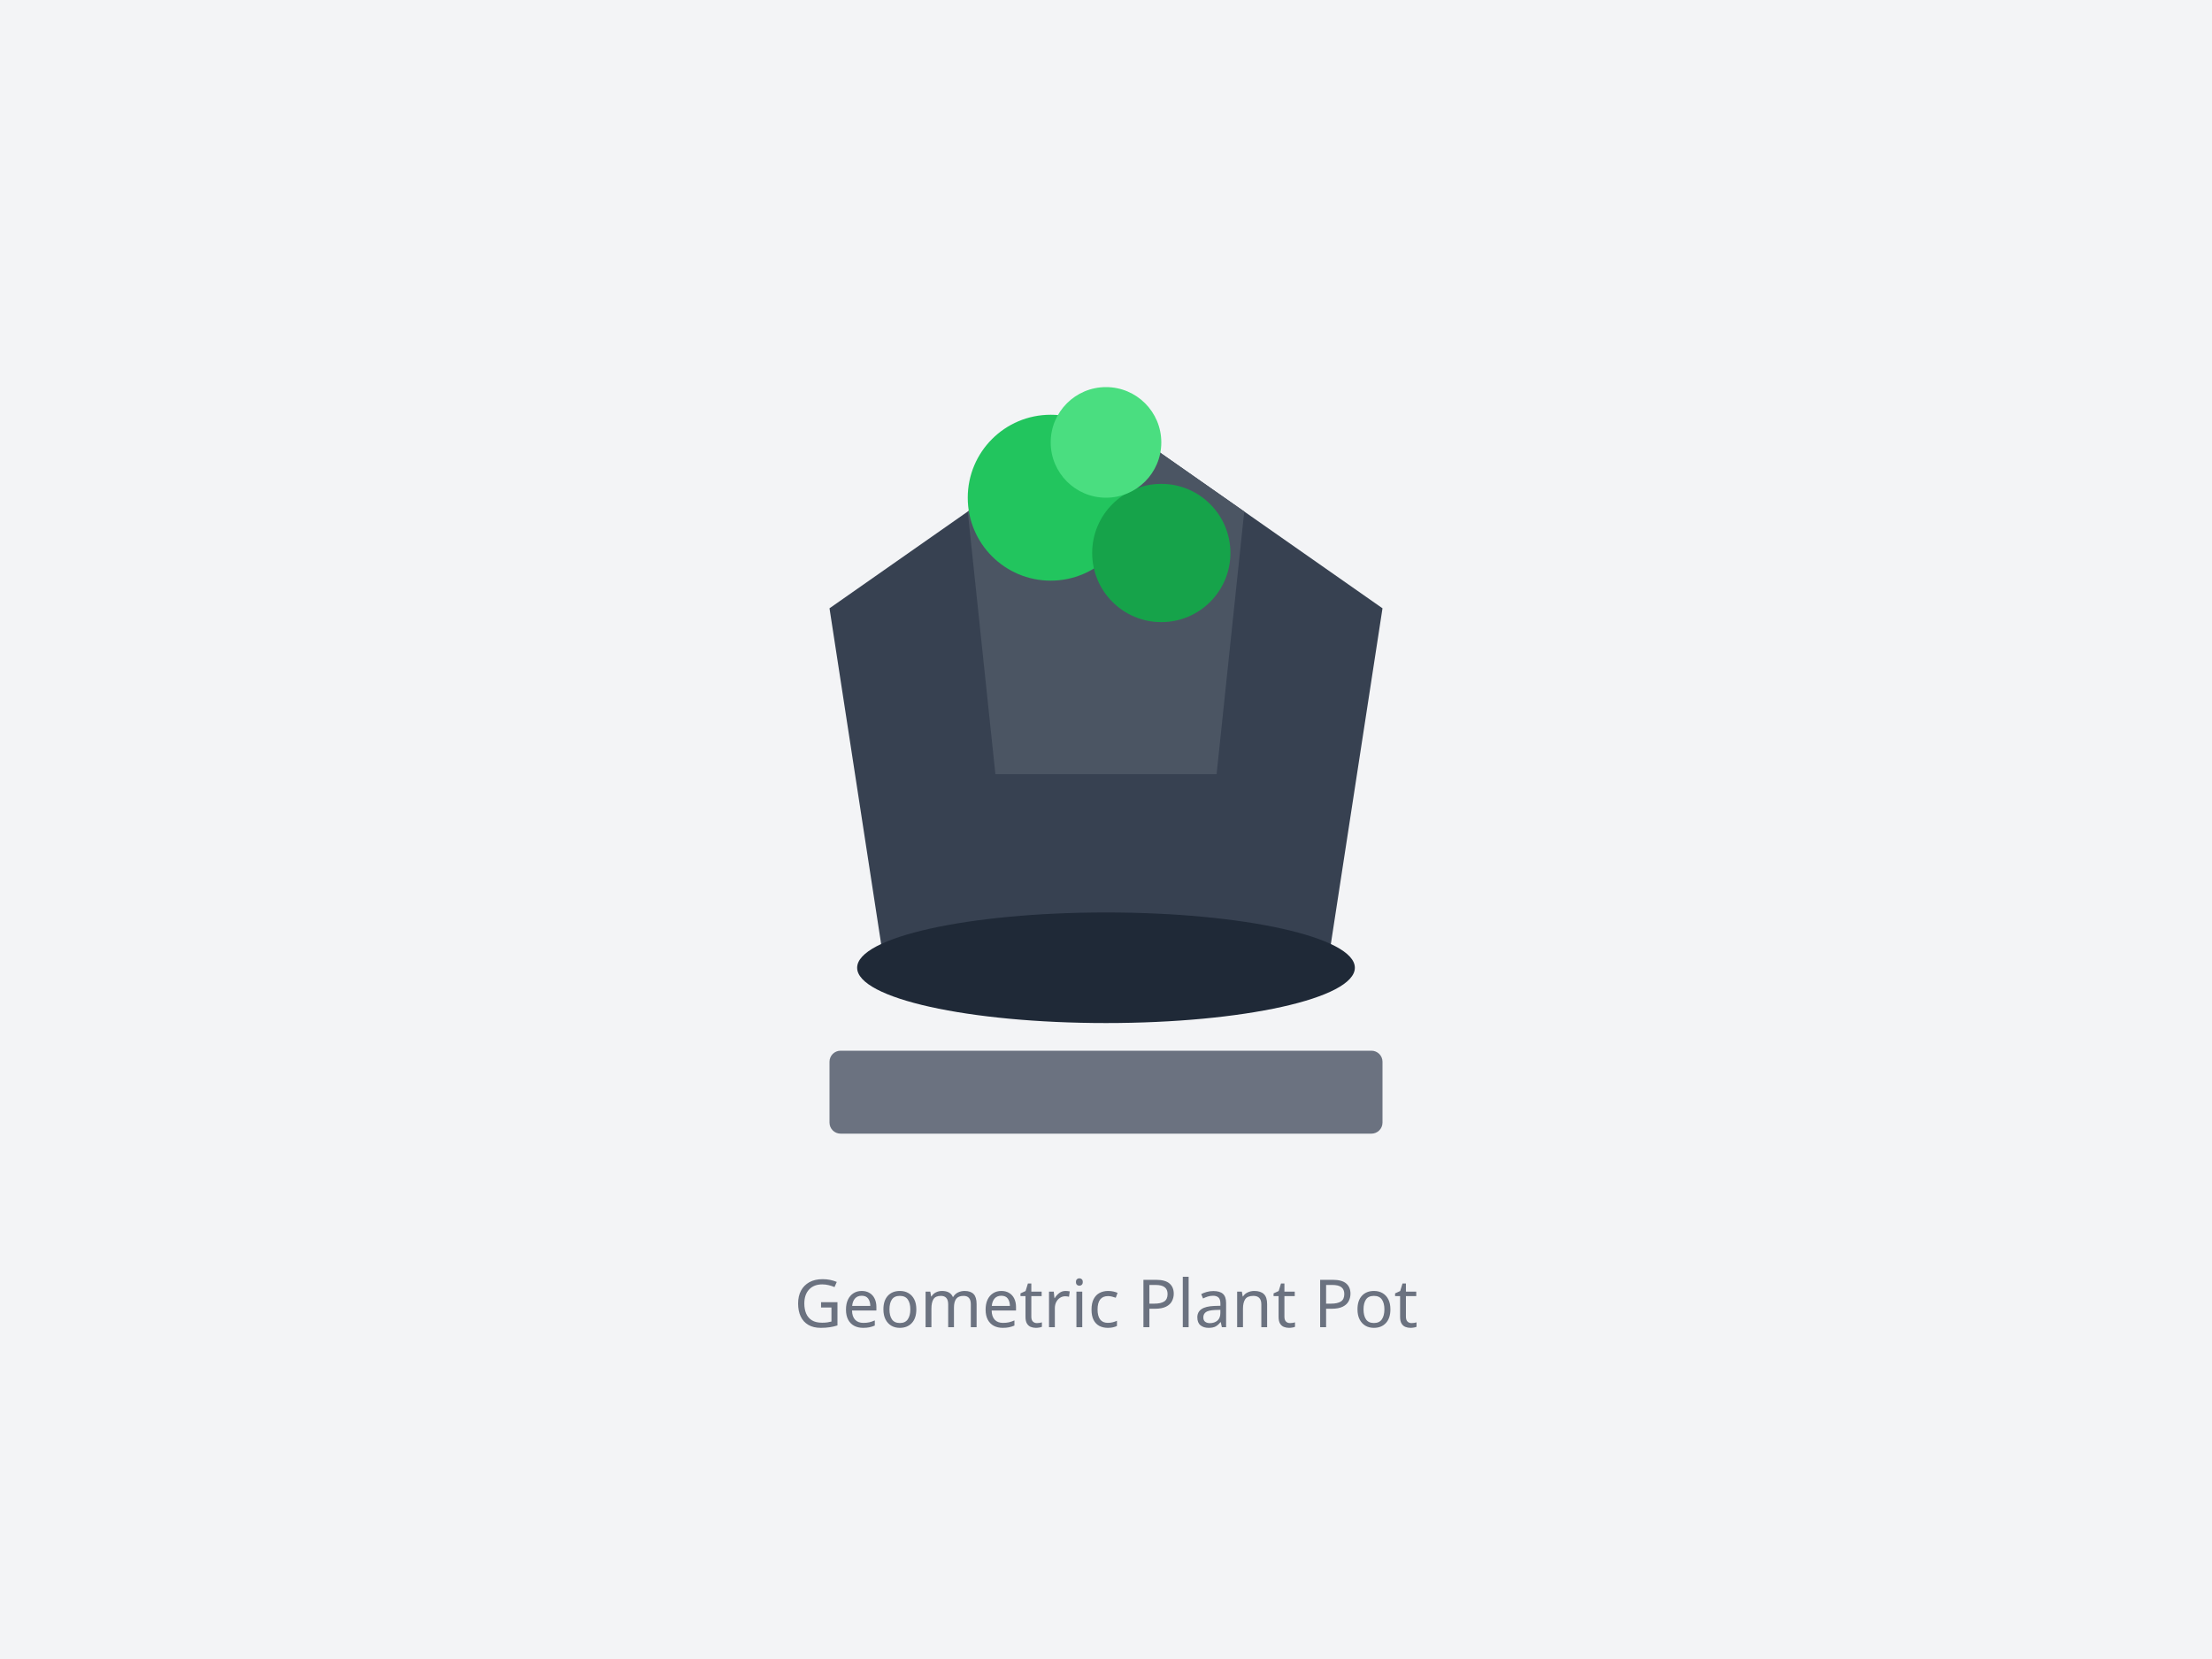
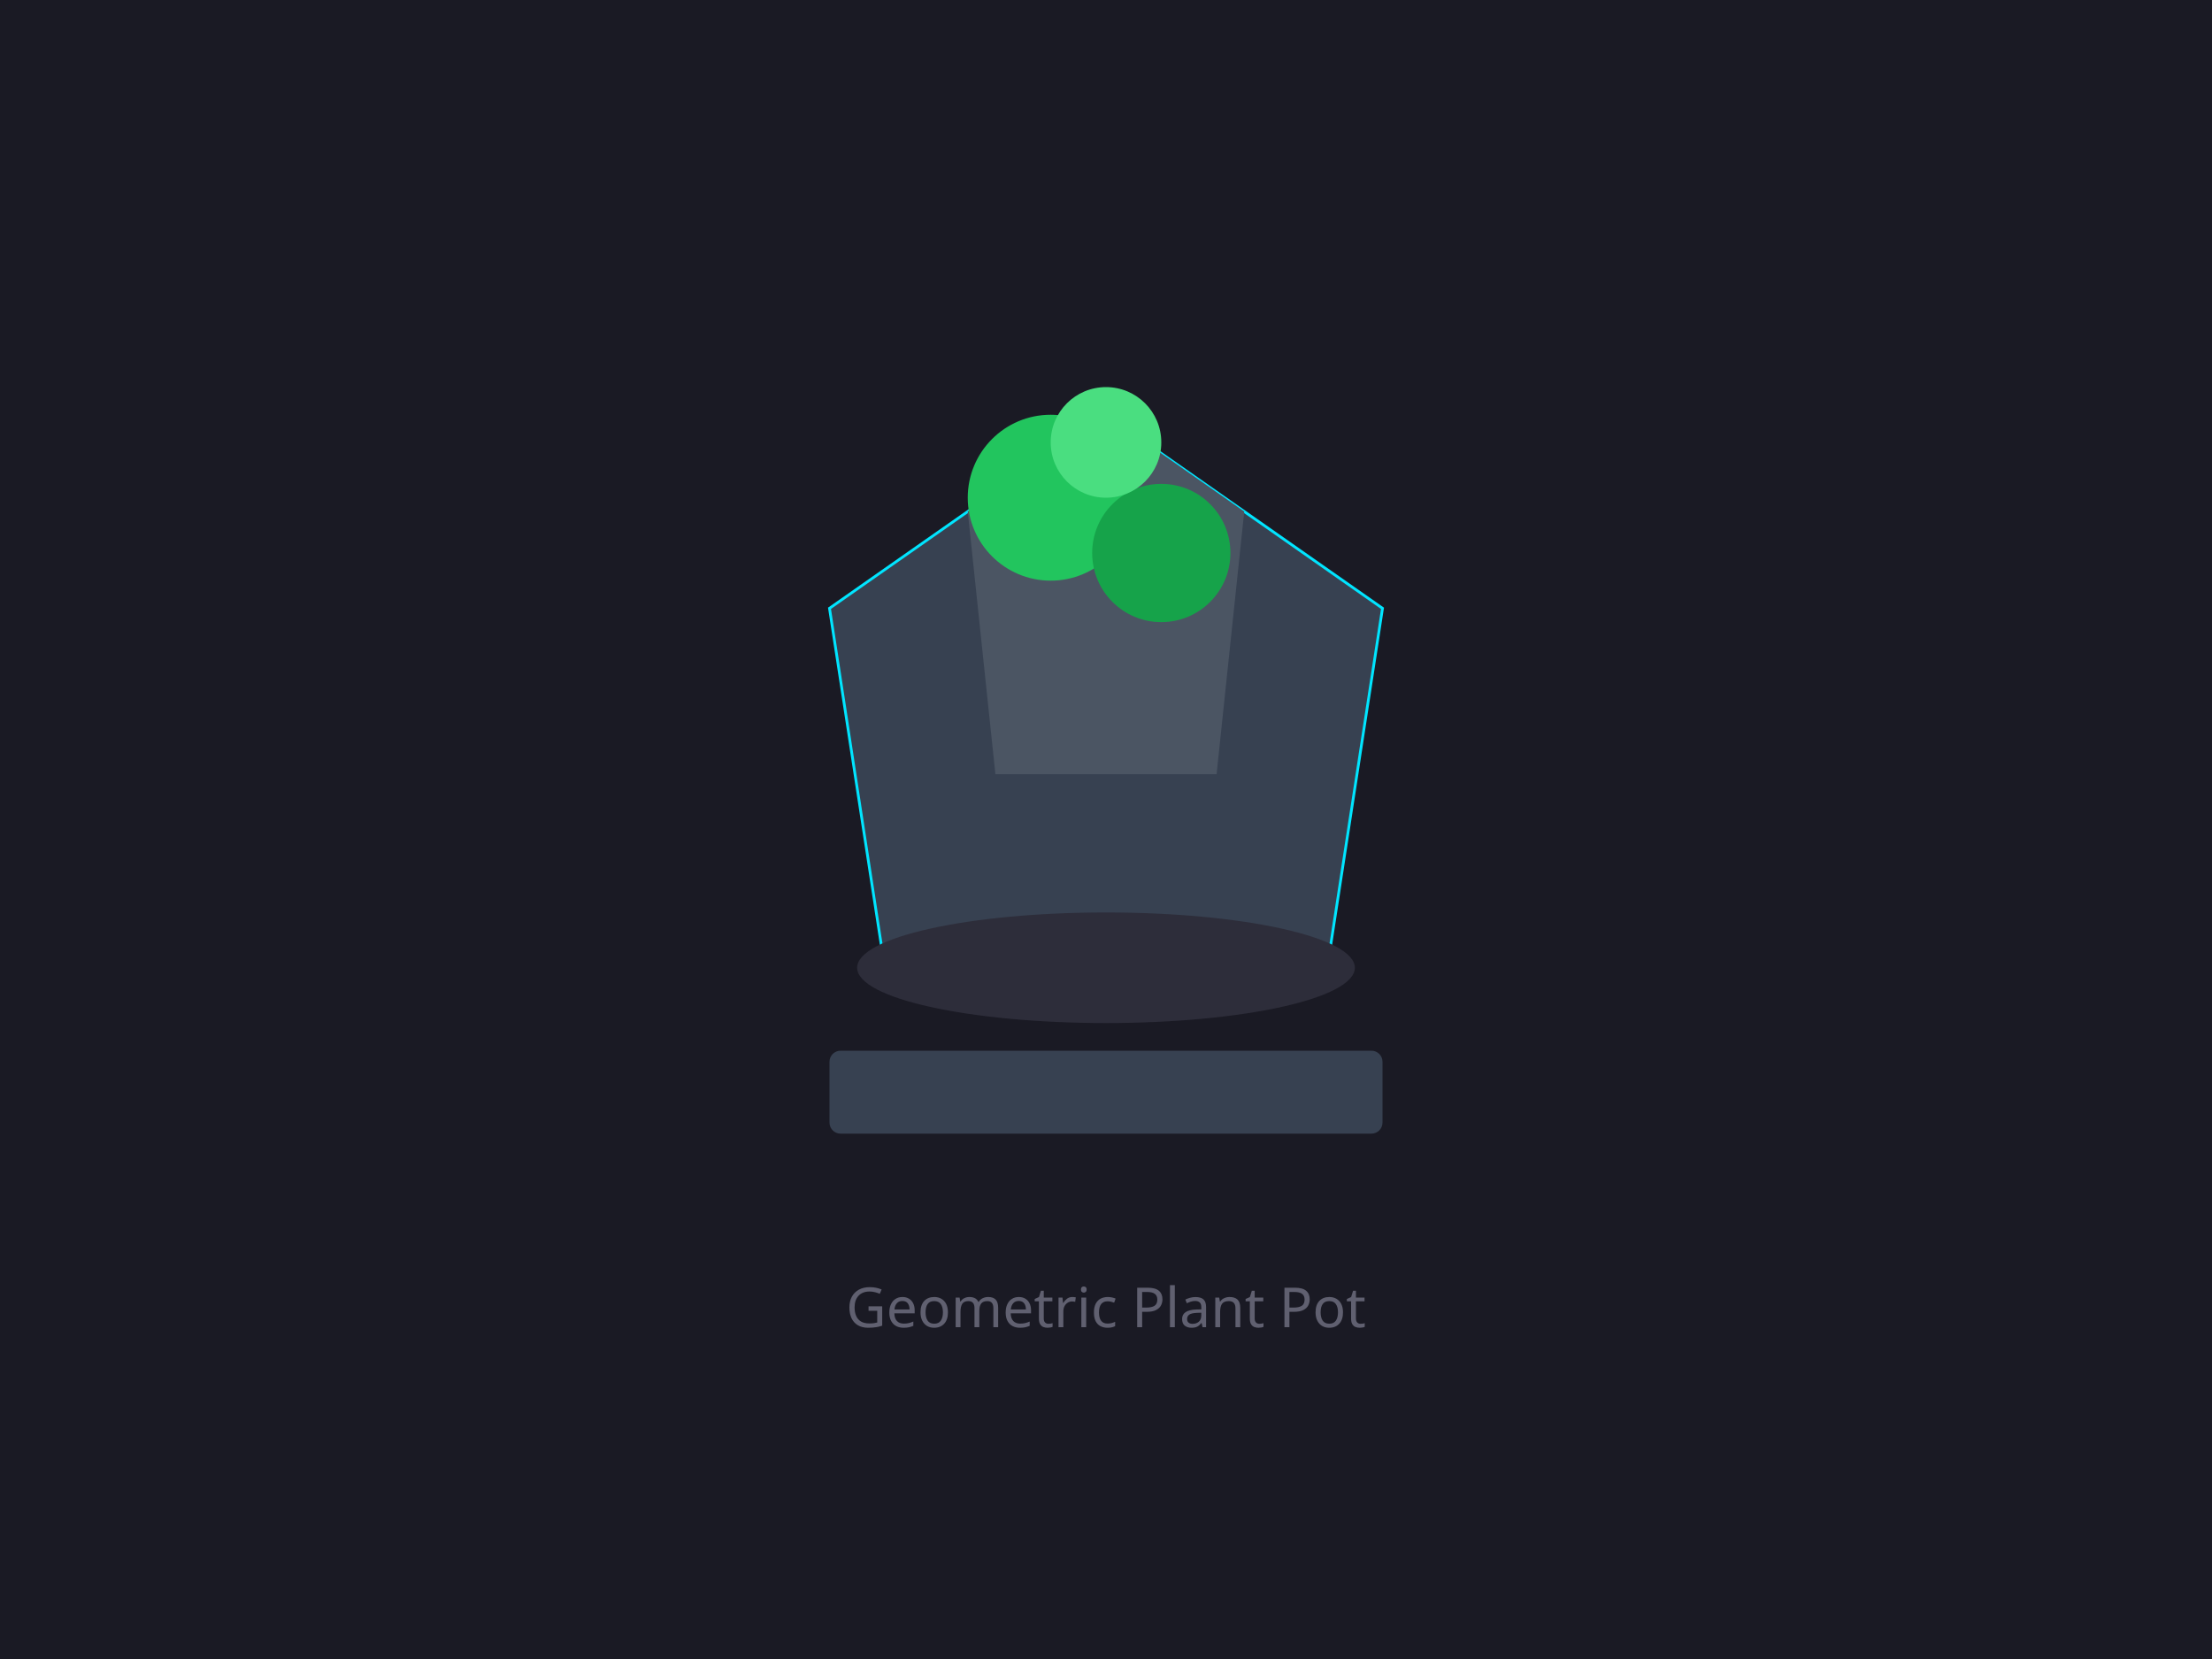
<svg xmlns="http://www.w3.org/2000/svg" width="800" height="600" viewBox="0 0 800 600" fill="none">
-   <rect width="800" height="600" fill="#f3f4f6" />
-   <polygon points="400,150 500,220 480,350 320,350 300,220" fill="#374151" />
+   <rect width="800" height="600" fill="#1a1a24" />
+   <polygon points="400,150 500,220 480,350 320,350 300,220" fill="#374151" stroke="#00e5ff" stroke-width="1" />
  <polygon points="400,150 450,185 440,280 360,280 350,185" fill="#4b5563" />
-   <ellipse cx="400" cy="350" rx="90" ry="20" fill="#1f2937" />
-   <rect x="300" y="380" width="200" height="30" rx="4" fill="#6b7280" />
+   <ellipse cx="400" cy="350" rx="90" ry="20" fill="#2d2d3a" />
+   <rect x="300" y="380" width="200" height="30" rx="4" fill="#374151" />
  <circle cx="380" cy="180" r="30" fill="#22c55e" />
  <circle cx="420" cy="200" r="25" fill="#16a34a" />
  <circle cx="400" cy="160" r="20" fill="#4ade80" />
-   <text x="400" y="480" font-family="system-ui, sans-serif" font-size="24" fill="#6b7280" text-anchor="middle">Geometric Plant Pot</text>
+   <text x="400" y="480" font-family="system-ui, sans-serif" font-size="20" fill="#606070" text-anchor="middle">Geometric Plant Pot</text>
</svg>
